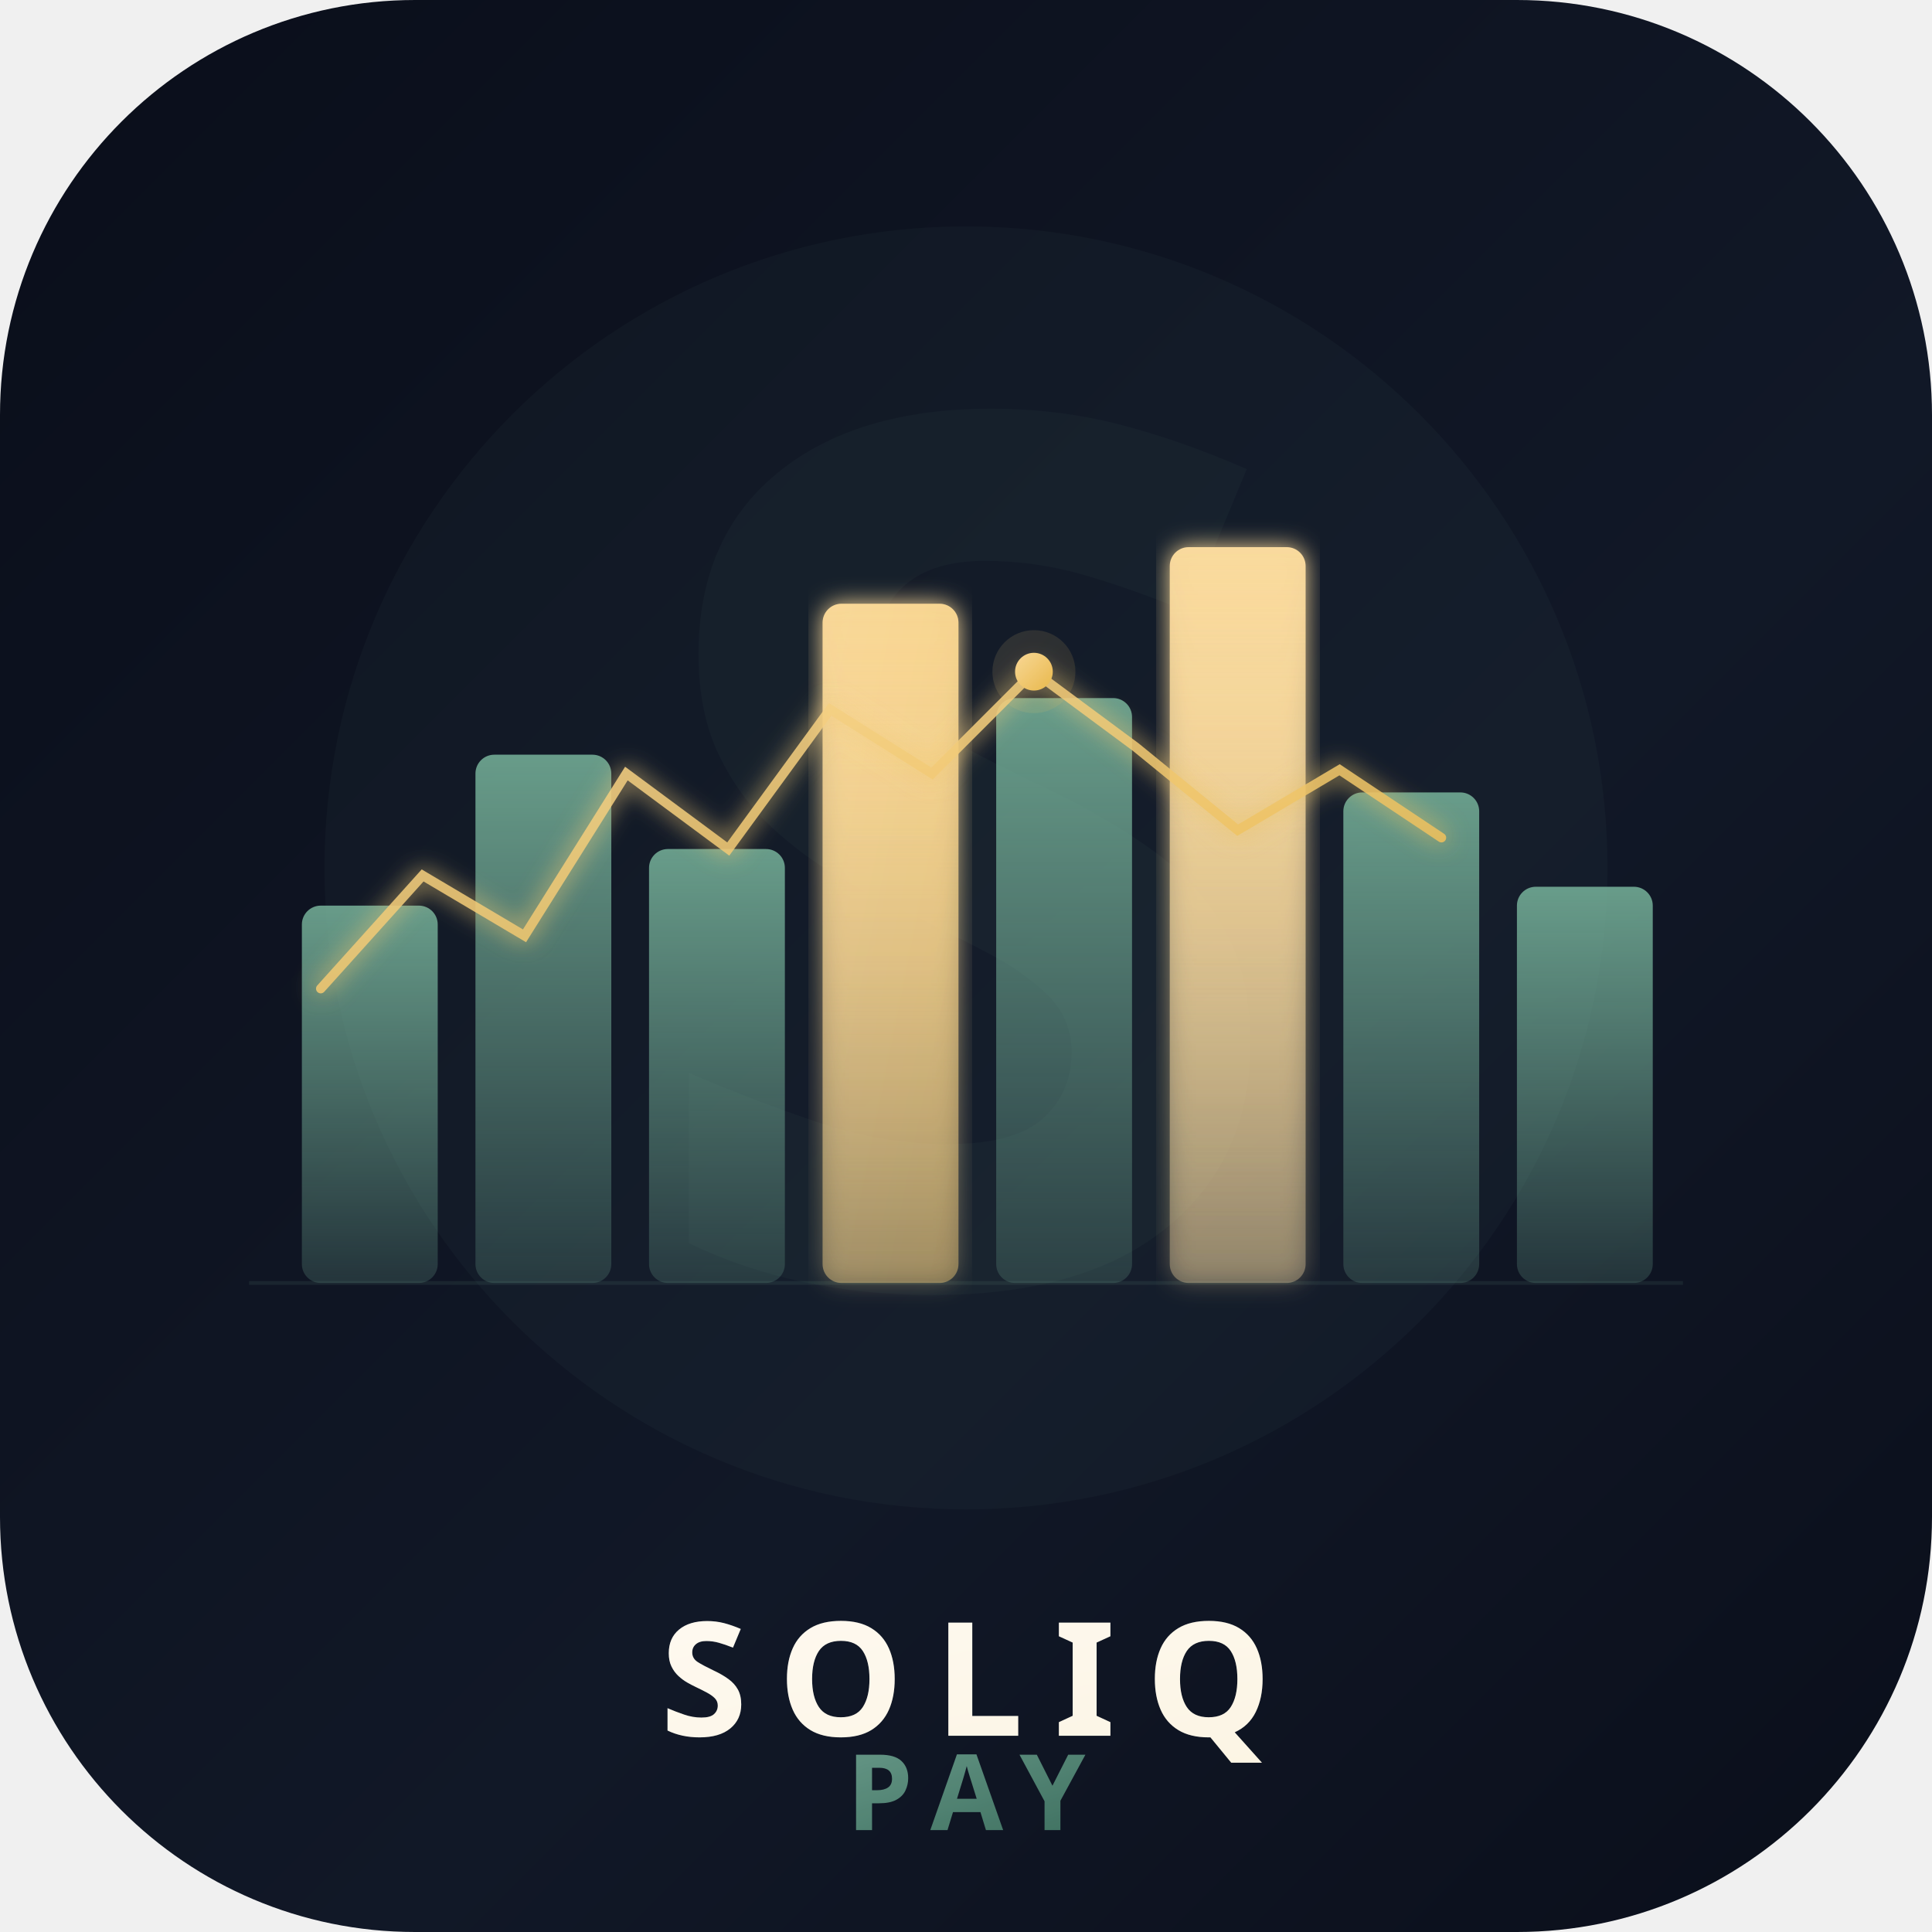
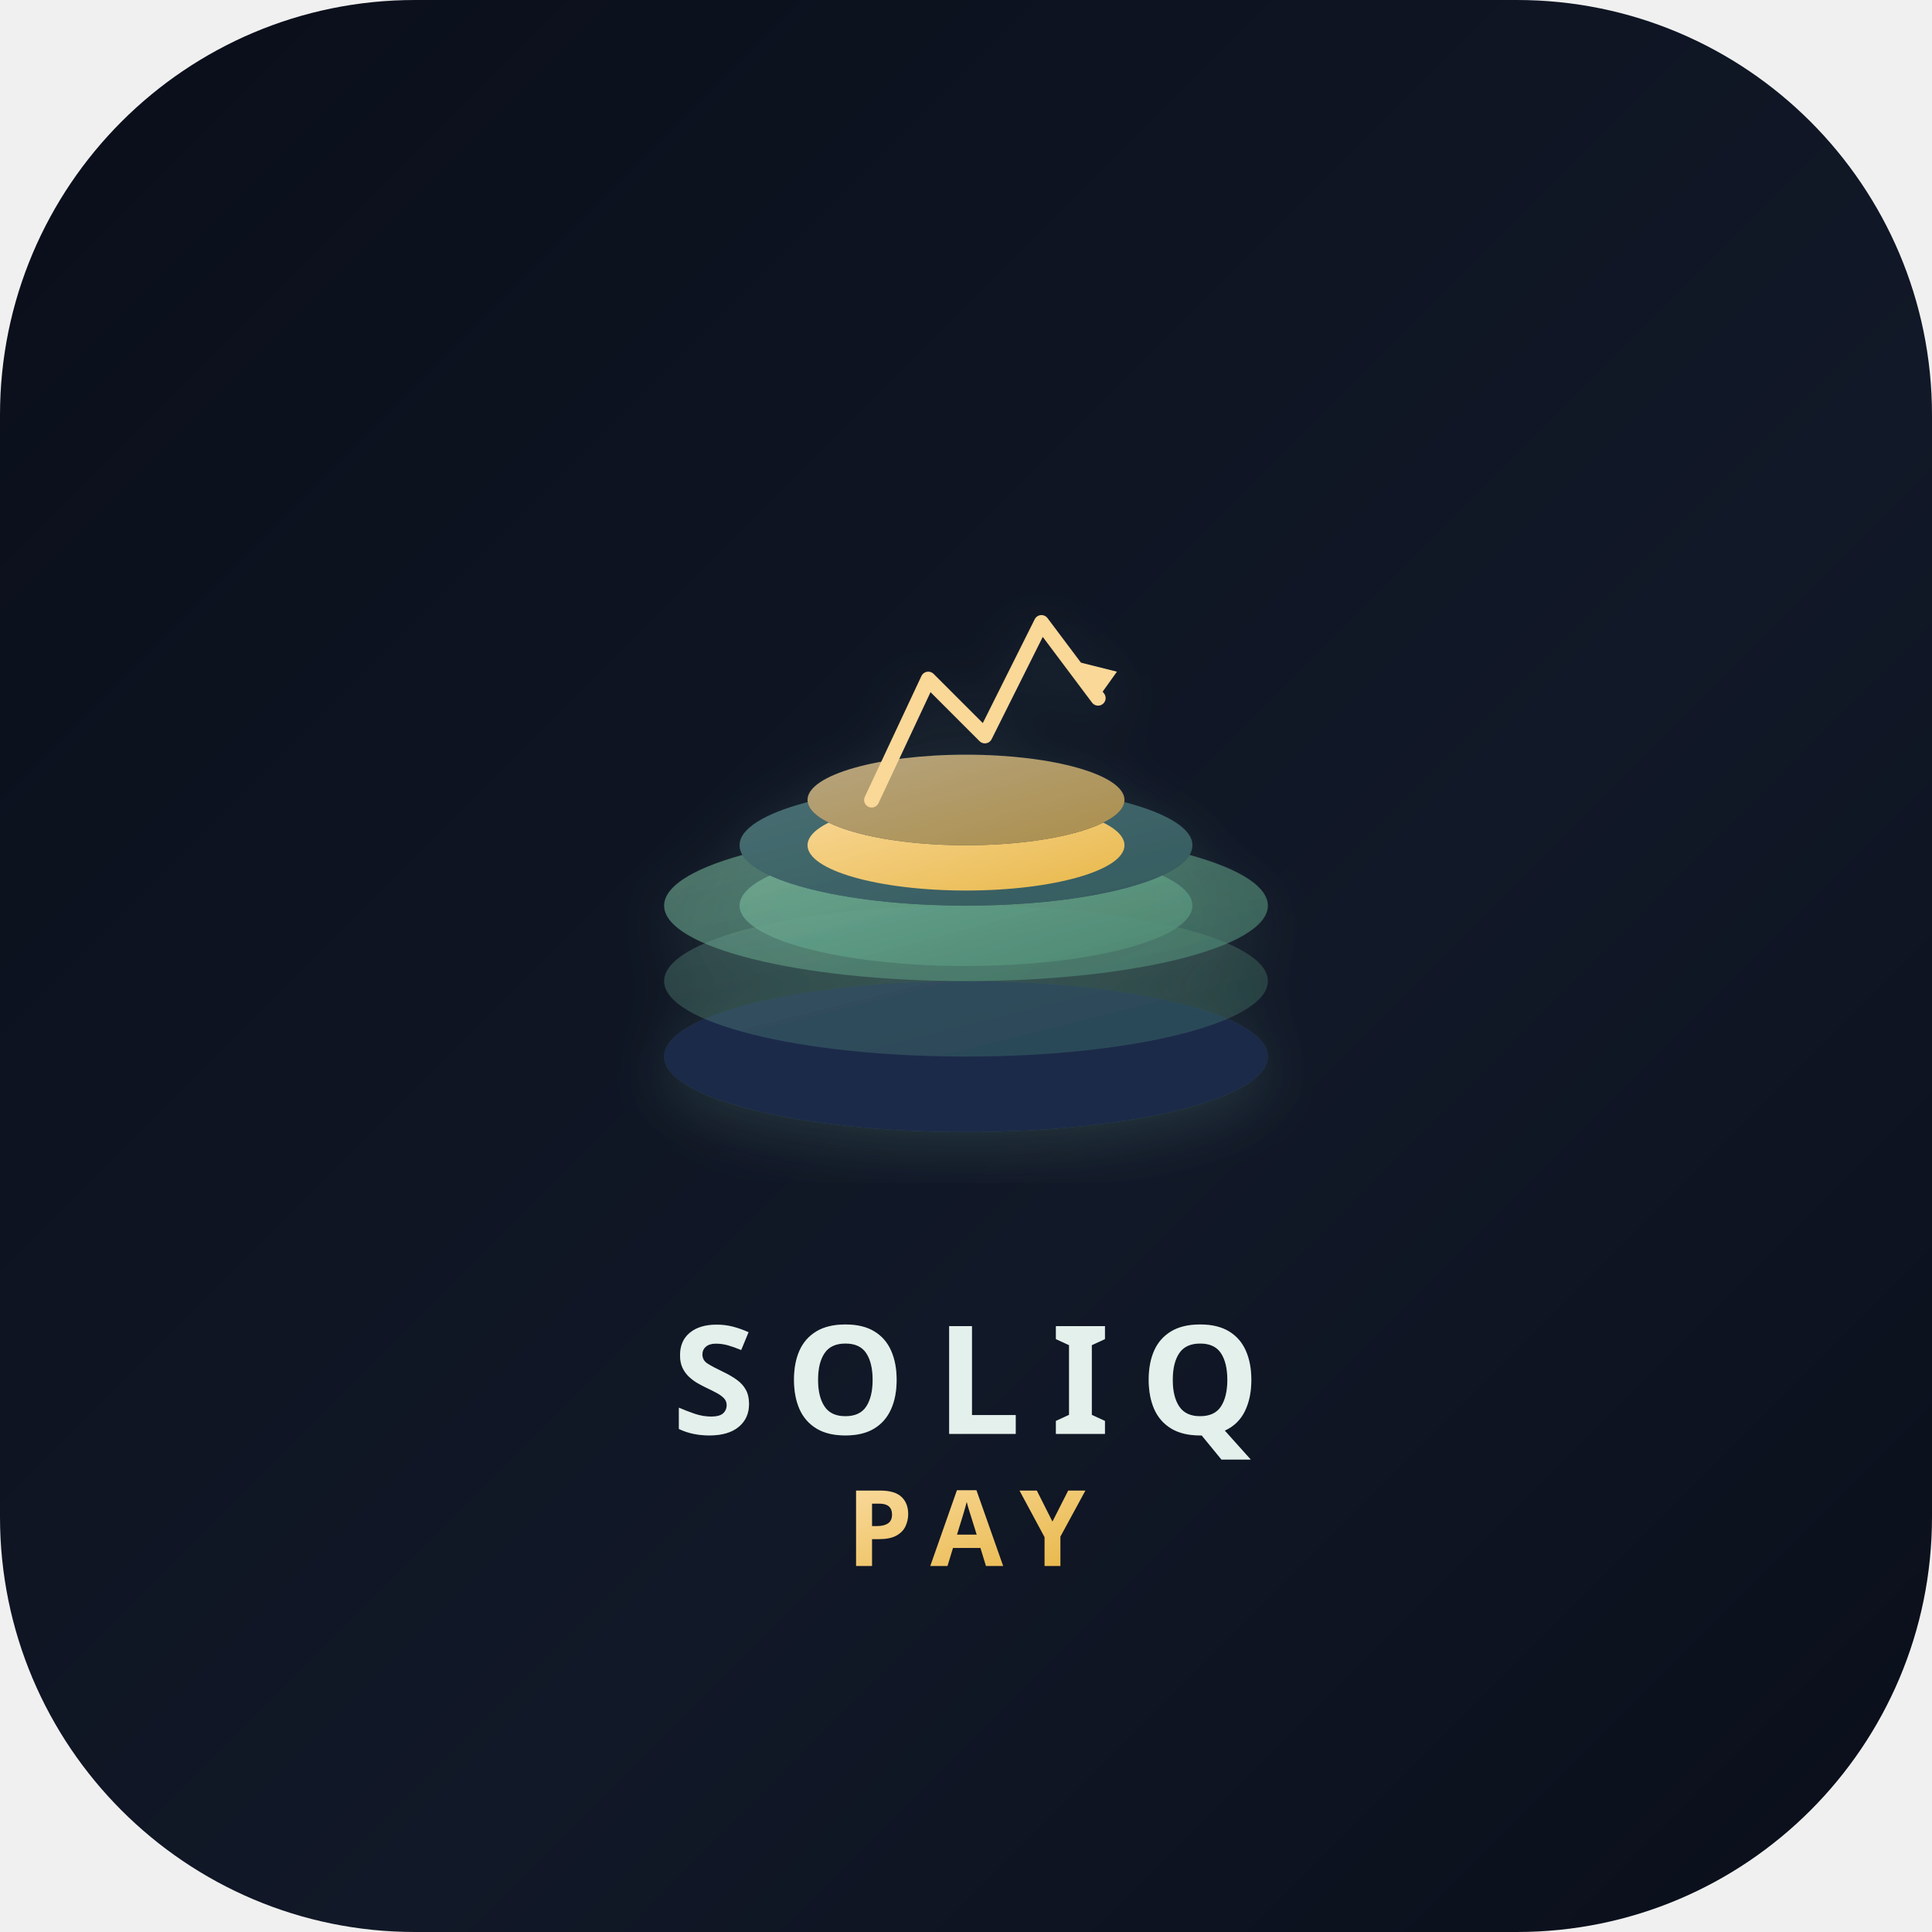
<svg xmlns="http://www.w3.org/2000/svg" viewBox="0 0 512 512">
  <defs>
    <linearGradient id="bg" x1="0" y1="0" x2="1" y2="1">
      <stop offset="0%" stop-color="#0a0e1a" />
      <stop offset="60%" stop-color="#111827" />
      <stop offset="100%" stop-color="#0a0e1a" />
    </linearGradient>
-     <linearGradient id="teal" x1="0" y1="0" x2="1" y2="1">
+     <linearGradient id="coin" x1="0" y1="0" x2="1" y2="1">
      <stop offset="0%" stop-color="#77b39b" />
      <stop offset="100%" stop-color="#4d8a72" />
    </linearGradient>
-     <linearGradient id="gold" x1="0" y1="0" x2="1" y2="1">
+     <linearGradient id="coinInner" x1="0" y1="0" x2="1" y2="1">
      <stop offset="0%" stop-color="#f9d898" />
      <stop offset="100%" stop-color="#e8b84a" />
    </linearGradient>
-     <linearGradient id="barTeal" x1="0" y1="1" x2="0" y2="0">
-       <stop offset="0%" stop-color="#77b39b" stop-opacity="0.2" />
-       <stop offset="100%" stop-color="#77b39b" stop-opacity="0.85" />
-     </linearGradient>
-     <linearGradient id="barGold" x1="0" y1="1" x2="0" y2="0">
-       <stop offset="0%" stop-color="#f9d898" stop-opacity="0.3" />
-       <stop offset="100%" stop-color="#f9d898" stop-opacity="1" />
-     </linearGradient>
-     <filter id="peakGlow">
-       <feGaussianBlur stdDeviation="3" result="blur" />
-       <feMerge>
-         <feMergeNode in="blur" />
-         <feMergeNode in="SourceGraphic" />
-       </feMerge>
+     <filter id="shadow">
+       <feDropShadow dx="0" dy="4" stdDeviation="8" flood-color="#77b39b" flood-opacity="0.2" />
    </filter>
  </defs>
  <rect width="512" height="512" rx="110" fill="url(#bg)" />
-   <circle cx="256" cy="230" r="170" fill="#77b39b" opacity="0.04" />
-   <text x="256" y="340" text-anchor="middle" fill="#77b39b" font-size="320" font-weight="900" font-family="system-ui, sans-serif" opacity="0.04">S</text>
-   <g transform="translate(66, 340)">
-     <line x1="0" y1="0" x2="380" y2="0" stroke="#77b39b" stroke-width="1" opacity="0.1" />
-     <rect x="14" y="-100" width="36" height="100" rx="5" fill="url(#barTeal)" />
-     <rect x="60" y="-140" width="36" height="140" rx="5" fill="url(#barTeal)" />
-     <rect x="106" y="-115" width="36" height="115" rx="5" fill="url(#barTeal)" />
-     <rect x="152" y="-180" width="36" height="180" rx="5" fill="url(#barGold)" filter="url(#peakGlow)" />
-     <rect x="152" y="-180" width="36" height="180" rx="5" fill="url(#gold)" opacity="0.2" />
-     <rect x="198" y="-155" width="36" height="155" rx="5" fill="url(#barTeal)" />
-     <rect x="244" y="-195" width="36" height="195" rx="5" fill="url(#barGold)" filter="url(#peakGlow)" />
-     <rect x="244" y="-195" width="36" height="195" rx="5" fill="white" opacity="0.05" />
-     <rect x="290" y="-130" width="36" height="130" rx="5" fill="url(#barTeal)" />
-     <rect x="336" y="-105" width="36" height="105" rx="5" fill="url(#barTeal)" />
+   <g transform="translate(256, 250)" filter="url(#shadow)">
+     <ellipse cx="0" cy="30" rx="80" ry="20" fill="#1a2a4a" />
+     <ellipse cx="0" cy="10" rx="80" ry="20" fill="url(#coin)" opacity="0.3" />
+     <ellipse cx="0" cy="-10" rx="80" ry="20" fill="url(#coin)" opacity="0.6" />
+     <ellipse cx="0" cy="-10" rx="60" ry="16" fill="url(#coin)" opacity="0.8" />
+     <ellipse cx="0" cy="-26" rx="60" ry="16" fill="#1a2a4a" />
+     <ellipse cx="0" cy="-26" rx="60" ry="16" fill="url(#coin)" opacity="0.5" />
+     <ellipse cx="0" cy="-26" rx="42" ry="12" fill="url(#coinInner)" />
+     <ellipse cx="0" cy="-38" rx="42" ry="12" fill="#1a2a4a" />
+     <ellipse cx="0" cy="-38" rx="42" ry="12" fill="url(#coinInner)" opacity="0.7" />
+     <path d="M-25 -38 L-10 -70 L5 -55 L20 -85 L35 -65" stroke="#f9d898" stroke-width="4" fill="none" stroke-linecap="round" stroke-linejoin="round" />
+     <polygon points="35,-65 28,-75 40,-72" fill="#f9d898" />
  </g>
-   <path d="M85 262 L112 232 L139 248 L166 205 L193 225 L220 188 L247 205 L274 178 L301 198 L328 220 L355 204 L382 222" stroke="url(#gold)" stroke-width="2.5" fill="none" stroke-linecap="round" opacity="0.9" filter="url(#peakGlow)" />
-   <circle cx="274" cy="178" r="5" fill="url(#gold)" />
-   <circle cx="274" cy="178" r="11" fill="url(#gold)" opacity="0.12" />
-   <text x="256" y="460" text-anchor="middle" fill="white" font-size="42" font-weight="800" font-family="system-ui, sans-serif" letter-spacing="8">SOLIQ</text>
-   <text x="256" y="460" text-anchor="middle" fill="url(#gold)" font-size="42" font-weight="800" font-family="system-ui, sans-serif" letter-spacing="8" opacity="0.15">SOLIQ</text>
-   <text x="256" y="485" text-anchor="middle" fill="url(#teal)" font-size="28" font-weight="700" font-family="system-ui, sans-serif" letter-spacing="6" opacity="0.8">PAY</text>
+   <text x="256" y="380" text-anchor="middle" fill="white" font-size="40" font-weight="800" font-family="system-ui, sans-serif" letter-spacing="8">SOLIQ</text>
+   <text x="256" y="380" text-anchor="middle" fill="#77b39b" font-size="40" font-weight="800" font-family="system-ui, sans-serif" letter-spacing="8" opacity="0.2">SOLIQ</text>
+   <text x="256" y="415" text-anchor="middle" fill="url(#coinInner)" font-size="28" font-weight="700" font-family="system-ui, sans-serif" letter-spacing="6">PAY</text>
</svg>
